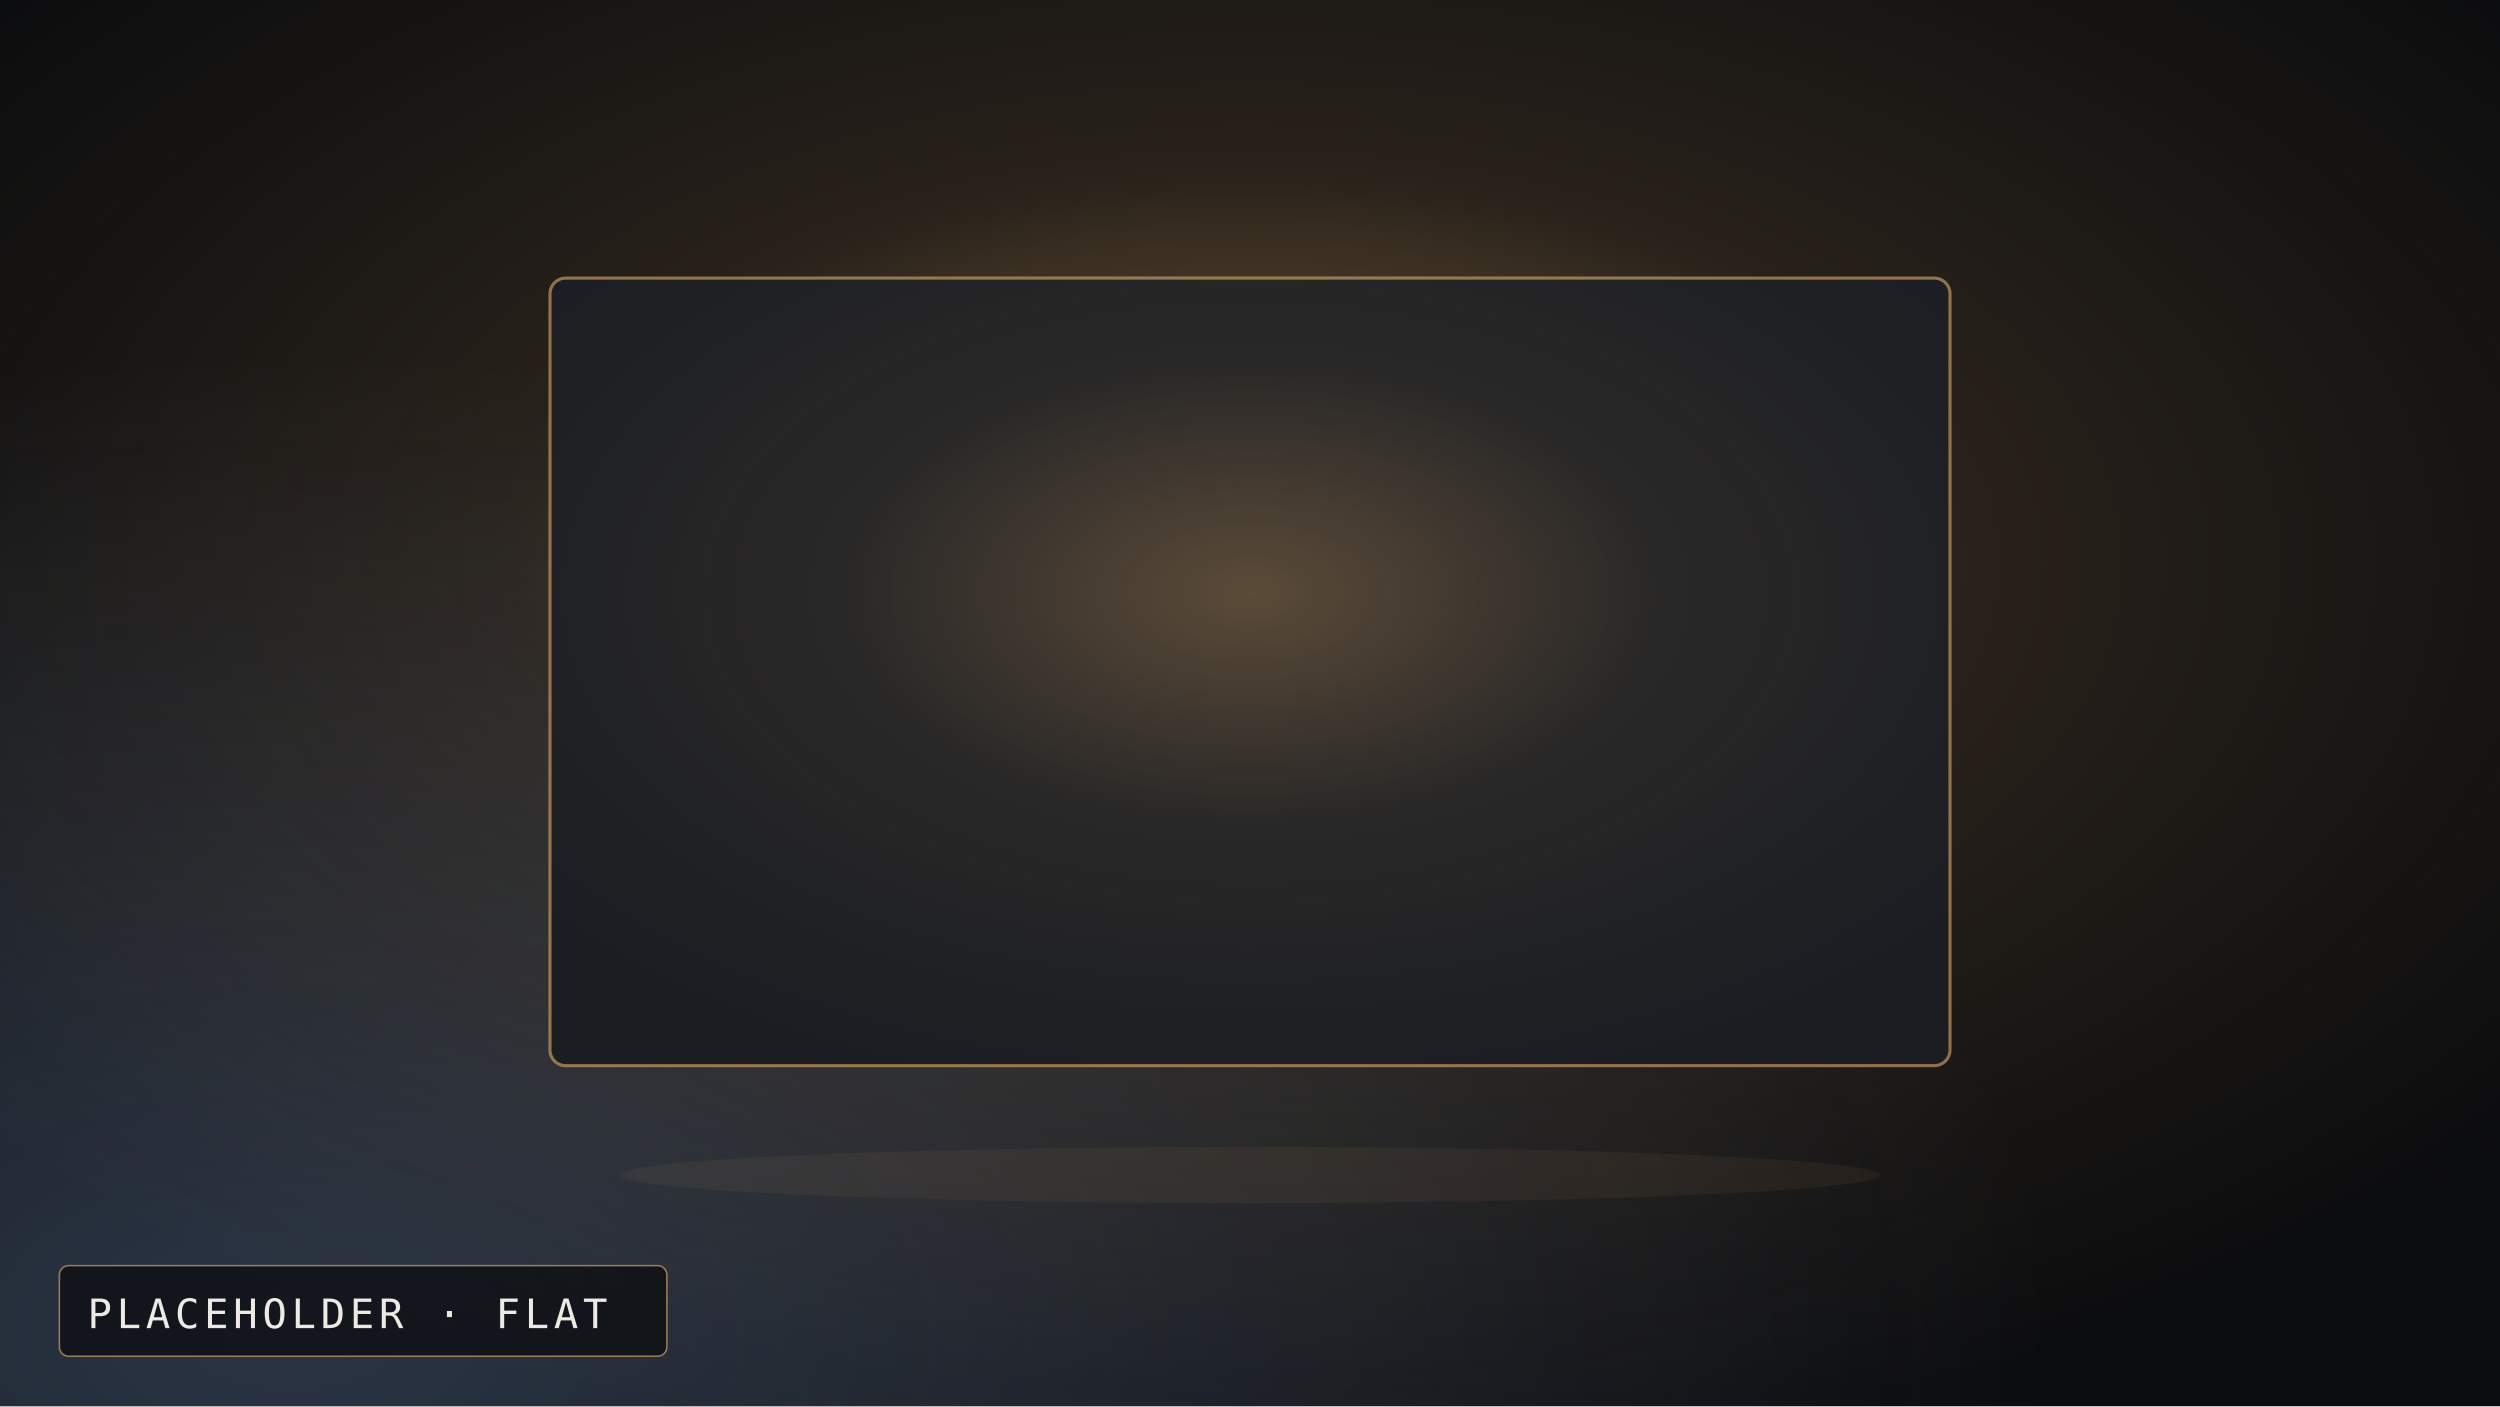
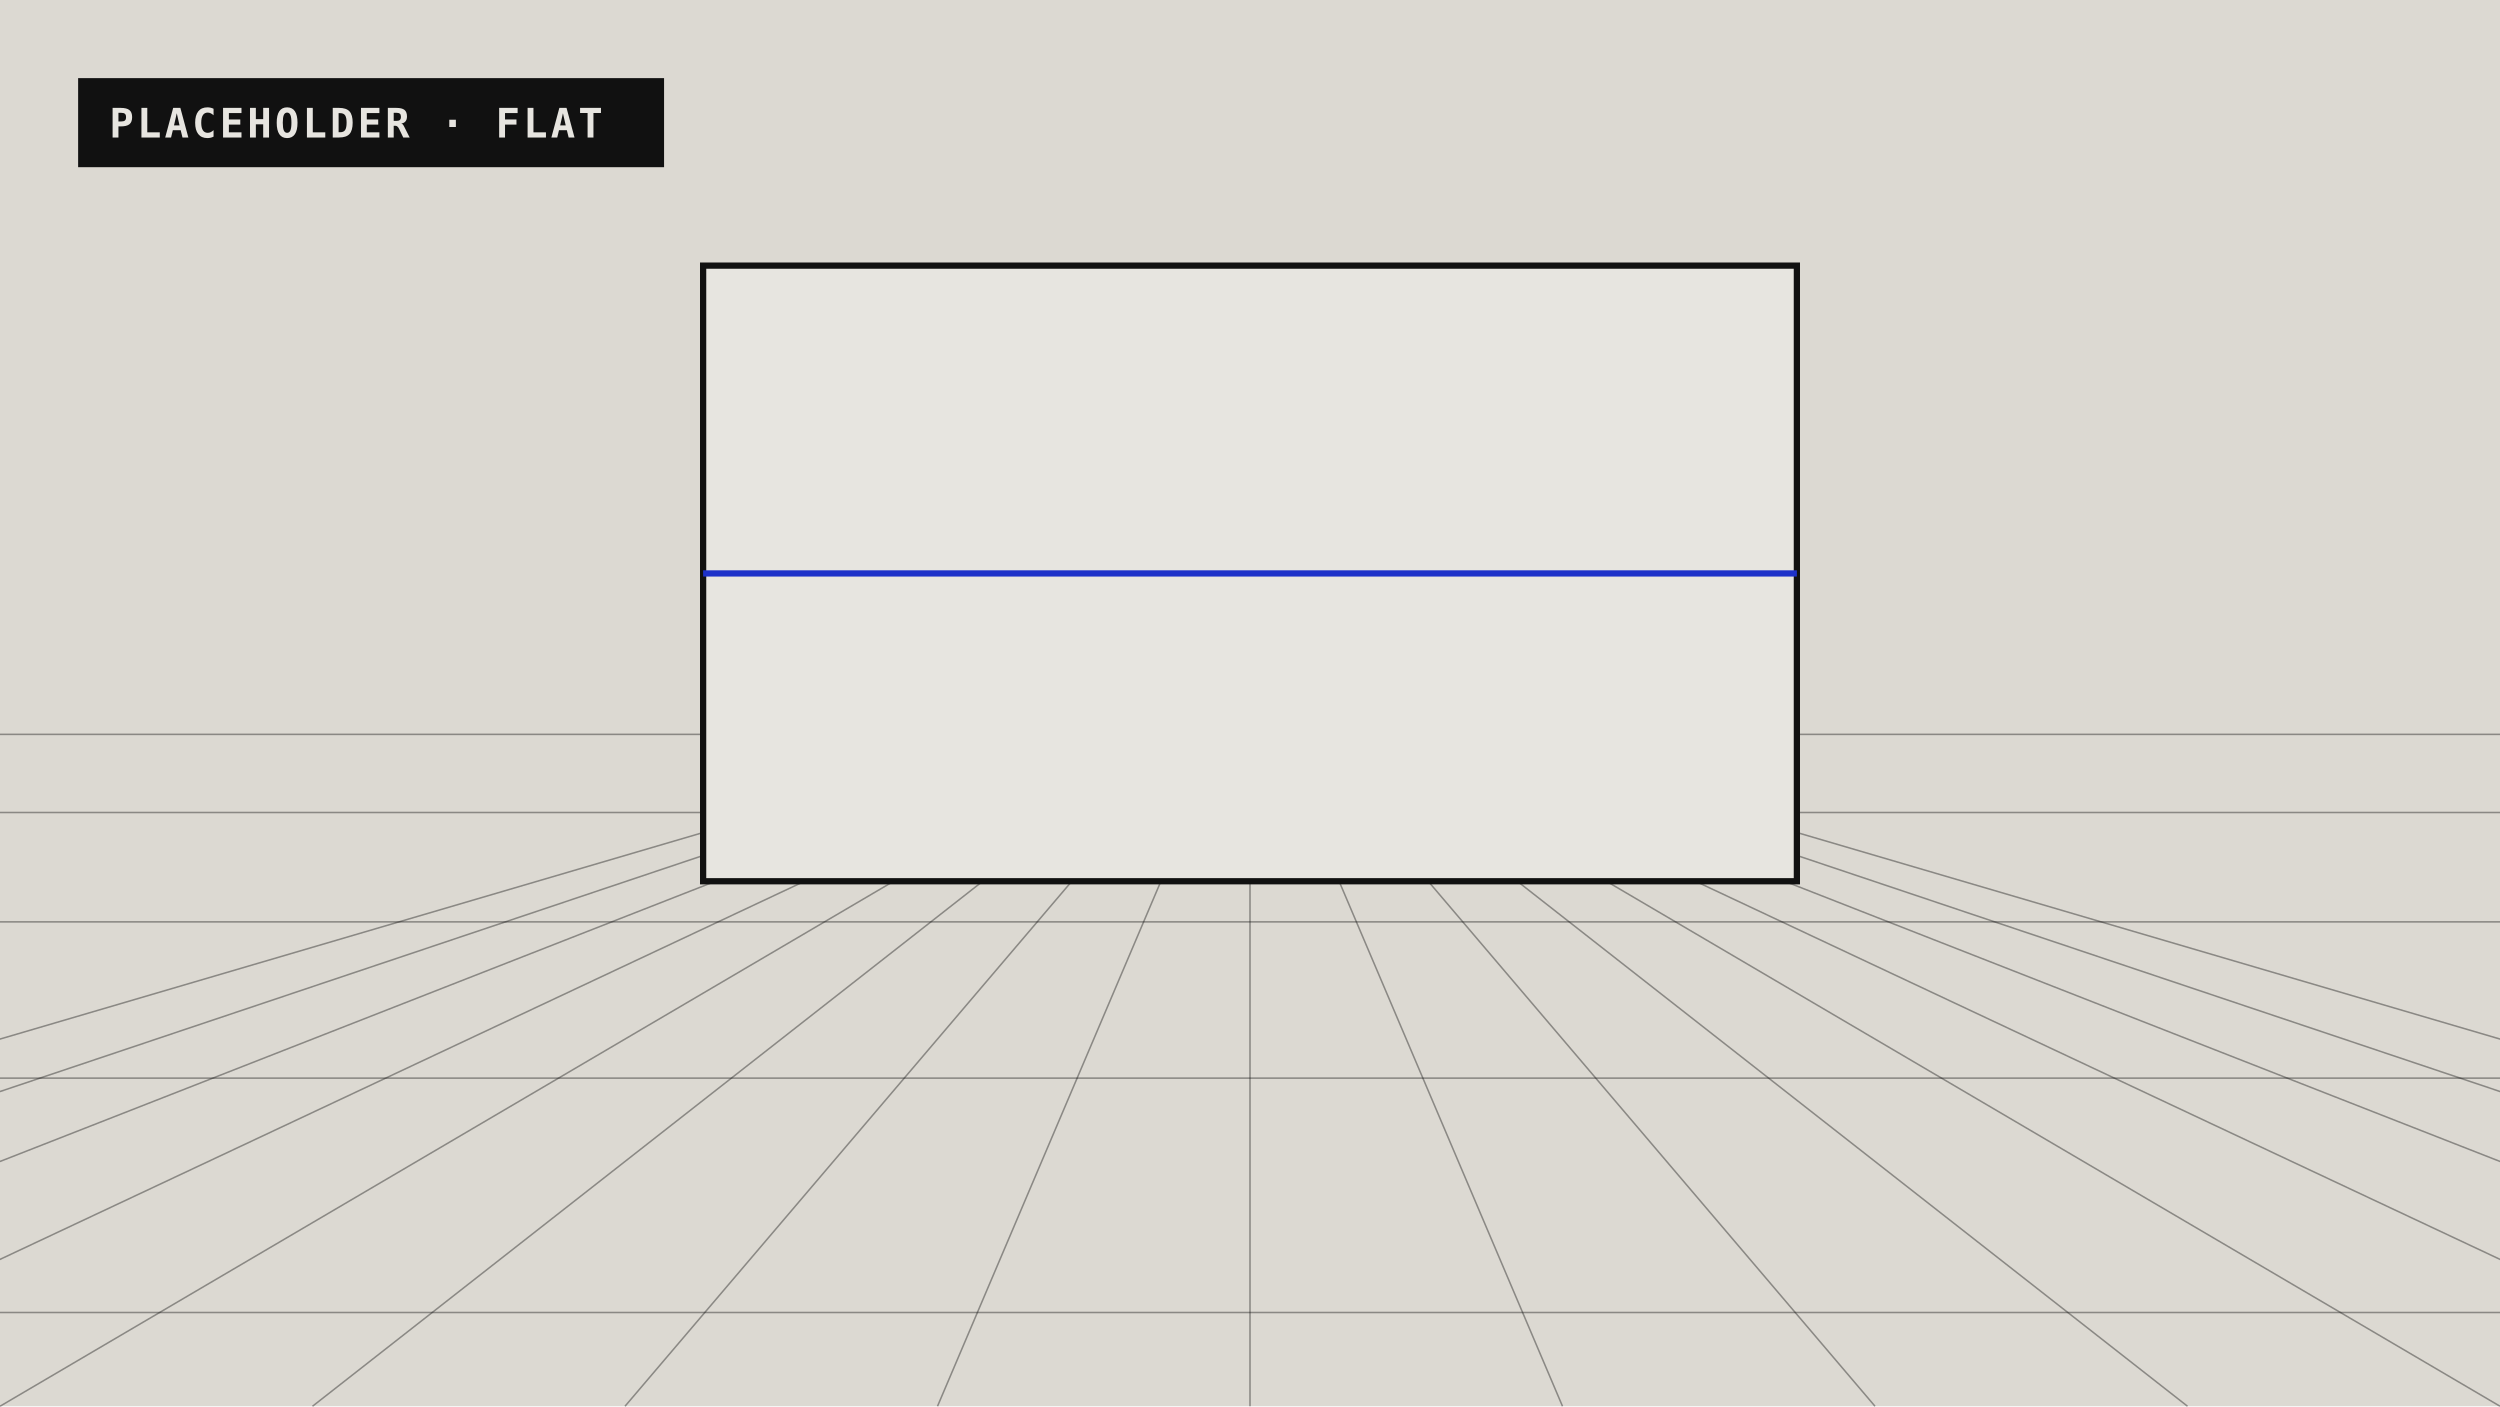
<svg xmlns="http://www.w3.org/2000/svg" viewBox="0 0 1600 900" width="1600" height="900">
-   <defs>
-     <radialGradient id="key" cx="0.5" cy="0.4" r="0.65">
-       <stop offset="0" stop-color="#f2b66d" stop-opacity="0.5" />
-       <stop offset="0.45" stop-color="#f2b66d" stop-opacity="0.12" />
-       <stop offset="1" stop-color="#f2b66d" stop-opacity="0" />
-     </radialGradient>
-     <radialGradient id="fill" cx="0.12" cy="0.95" r="0.7">
-       <stop offset="0" stop-color="#4a5d7a" stop-opacity="0.5" />
-       <stop offset="1" stop-color="#4a5d7a" stop-opacity="0" />
-     </radialGradient>
-   </defs>
-   <rect width="1600" height="900" fill="#0b0c0e" />
-   <rect width="1600" height="900" fill="url(#fill)" />
-   <rect width="1600" height="900" fill="url(#key)" />
-   <g>
-     <rect x="352" y="178" width="896" height="504" rx="10" fill="#1a1d22" stroke="#f2b66d" stroke-opacity="0.55" stroke-width="2" />
-     <rect x="352" y="178" width="896" height="504" rx="10" fill="url(#key)" opacity="0.6" />
-     <ellipse cx="800" cy="752" rx="403.2" ry="18" fill="#f2b66d" fill-opacity="0.06" />
+   <rect width="1600" height="900" fill="#dcd9d2" />
+   <g fill="none" stroke="#111111" stroke-opacity=".4">
+     <line x1="800" y1="430" x2="-800" y2="900" />
+     <line x1="800" y1="430" x2="-600" y2="900" />
+     <line x1="800" y1="430" x2="-400" y2="900" />
+     <line x1="800" y1="430" x2="-200" y2="900" />
+     <line x1="800" y1="430" x2="0" y2="900" />
+     <line x1="800" y1="430" x2="200" y2="900" />
+     <line x1="800" y1="430" x2="400" y2="900" />
+     <line x1="800" y1="430" x2="600" y2="900" />
+     <line x1="800" y1="430" x2="800" y2="900" />
+     <line x1="800" y1="430" x2="1000" y2="900" />
+     <line x1="800" y1="430" x2="1200" y2="900" />
+     <line x1="800" y1="430" x2="1400" y2="900" />
+     <line x1="800" y1="430" x2="1600" y2="900" />
+     <line x1="800" y1="430" x2="1800" y2="900" />
+     <line x1="800" y1="430" x2="2000" y2="900" />
+     <line x1="800" y1="430" x2="2200" y2="900" />
+     <line x1="800" y1="430" x2="2400" y2="900" />
+     <line x1="0" y1="470" x2="1600" y2="470" />
+     <line x1="0" y1="520" x2="1600" y2="520" />
+     <line x1="0" y1="590" x2="1600" y2="590" />
+     <line x1="0" y1="690" x2="1600" y2="690" />
+     <line x1="0" y1="840" x2="1600" y2="840" />
  </g>
-   <g font-family="ui-monospace, Menlo, Consolas, monospace" font-size="26" letter-spacing="3" fill="#edeae4">
-     <rect x="38" y="810" width="388.8" height="58" rx="6" fill="#0b0c0e" fill-opacity="0.72" stroke="#f2b66d" stroke-opacity="0.6" />
-     <text x="56" y="850">PLACEHOLDER · FLAT</text>
+   <rect x="450" y="170" width="700" height="394" fill="#e7e5e0" stroke="#111111" stroke-width="4" />
+   <line x1="450" y1="367" x2="1150" y2="367" stroke="#1d31c9" stroke-width="4" />
+   <g font-family="Space Mono, ui-monospace, Menlo, Consolas, monospace" font-size="26" font-weight="700" letter-spacing="2">
+     <rect x="50" y="50" width="375" height="57" fill="#111111" />
+     <text x="70" y="88" fill="#e7e5e0">PLACEHOLDER · FLAT</text>
  </g>
</svg>
